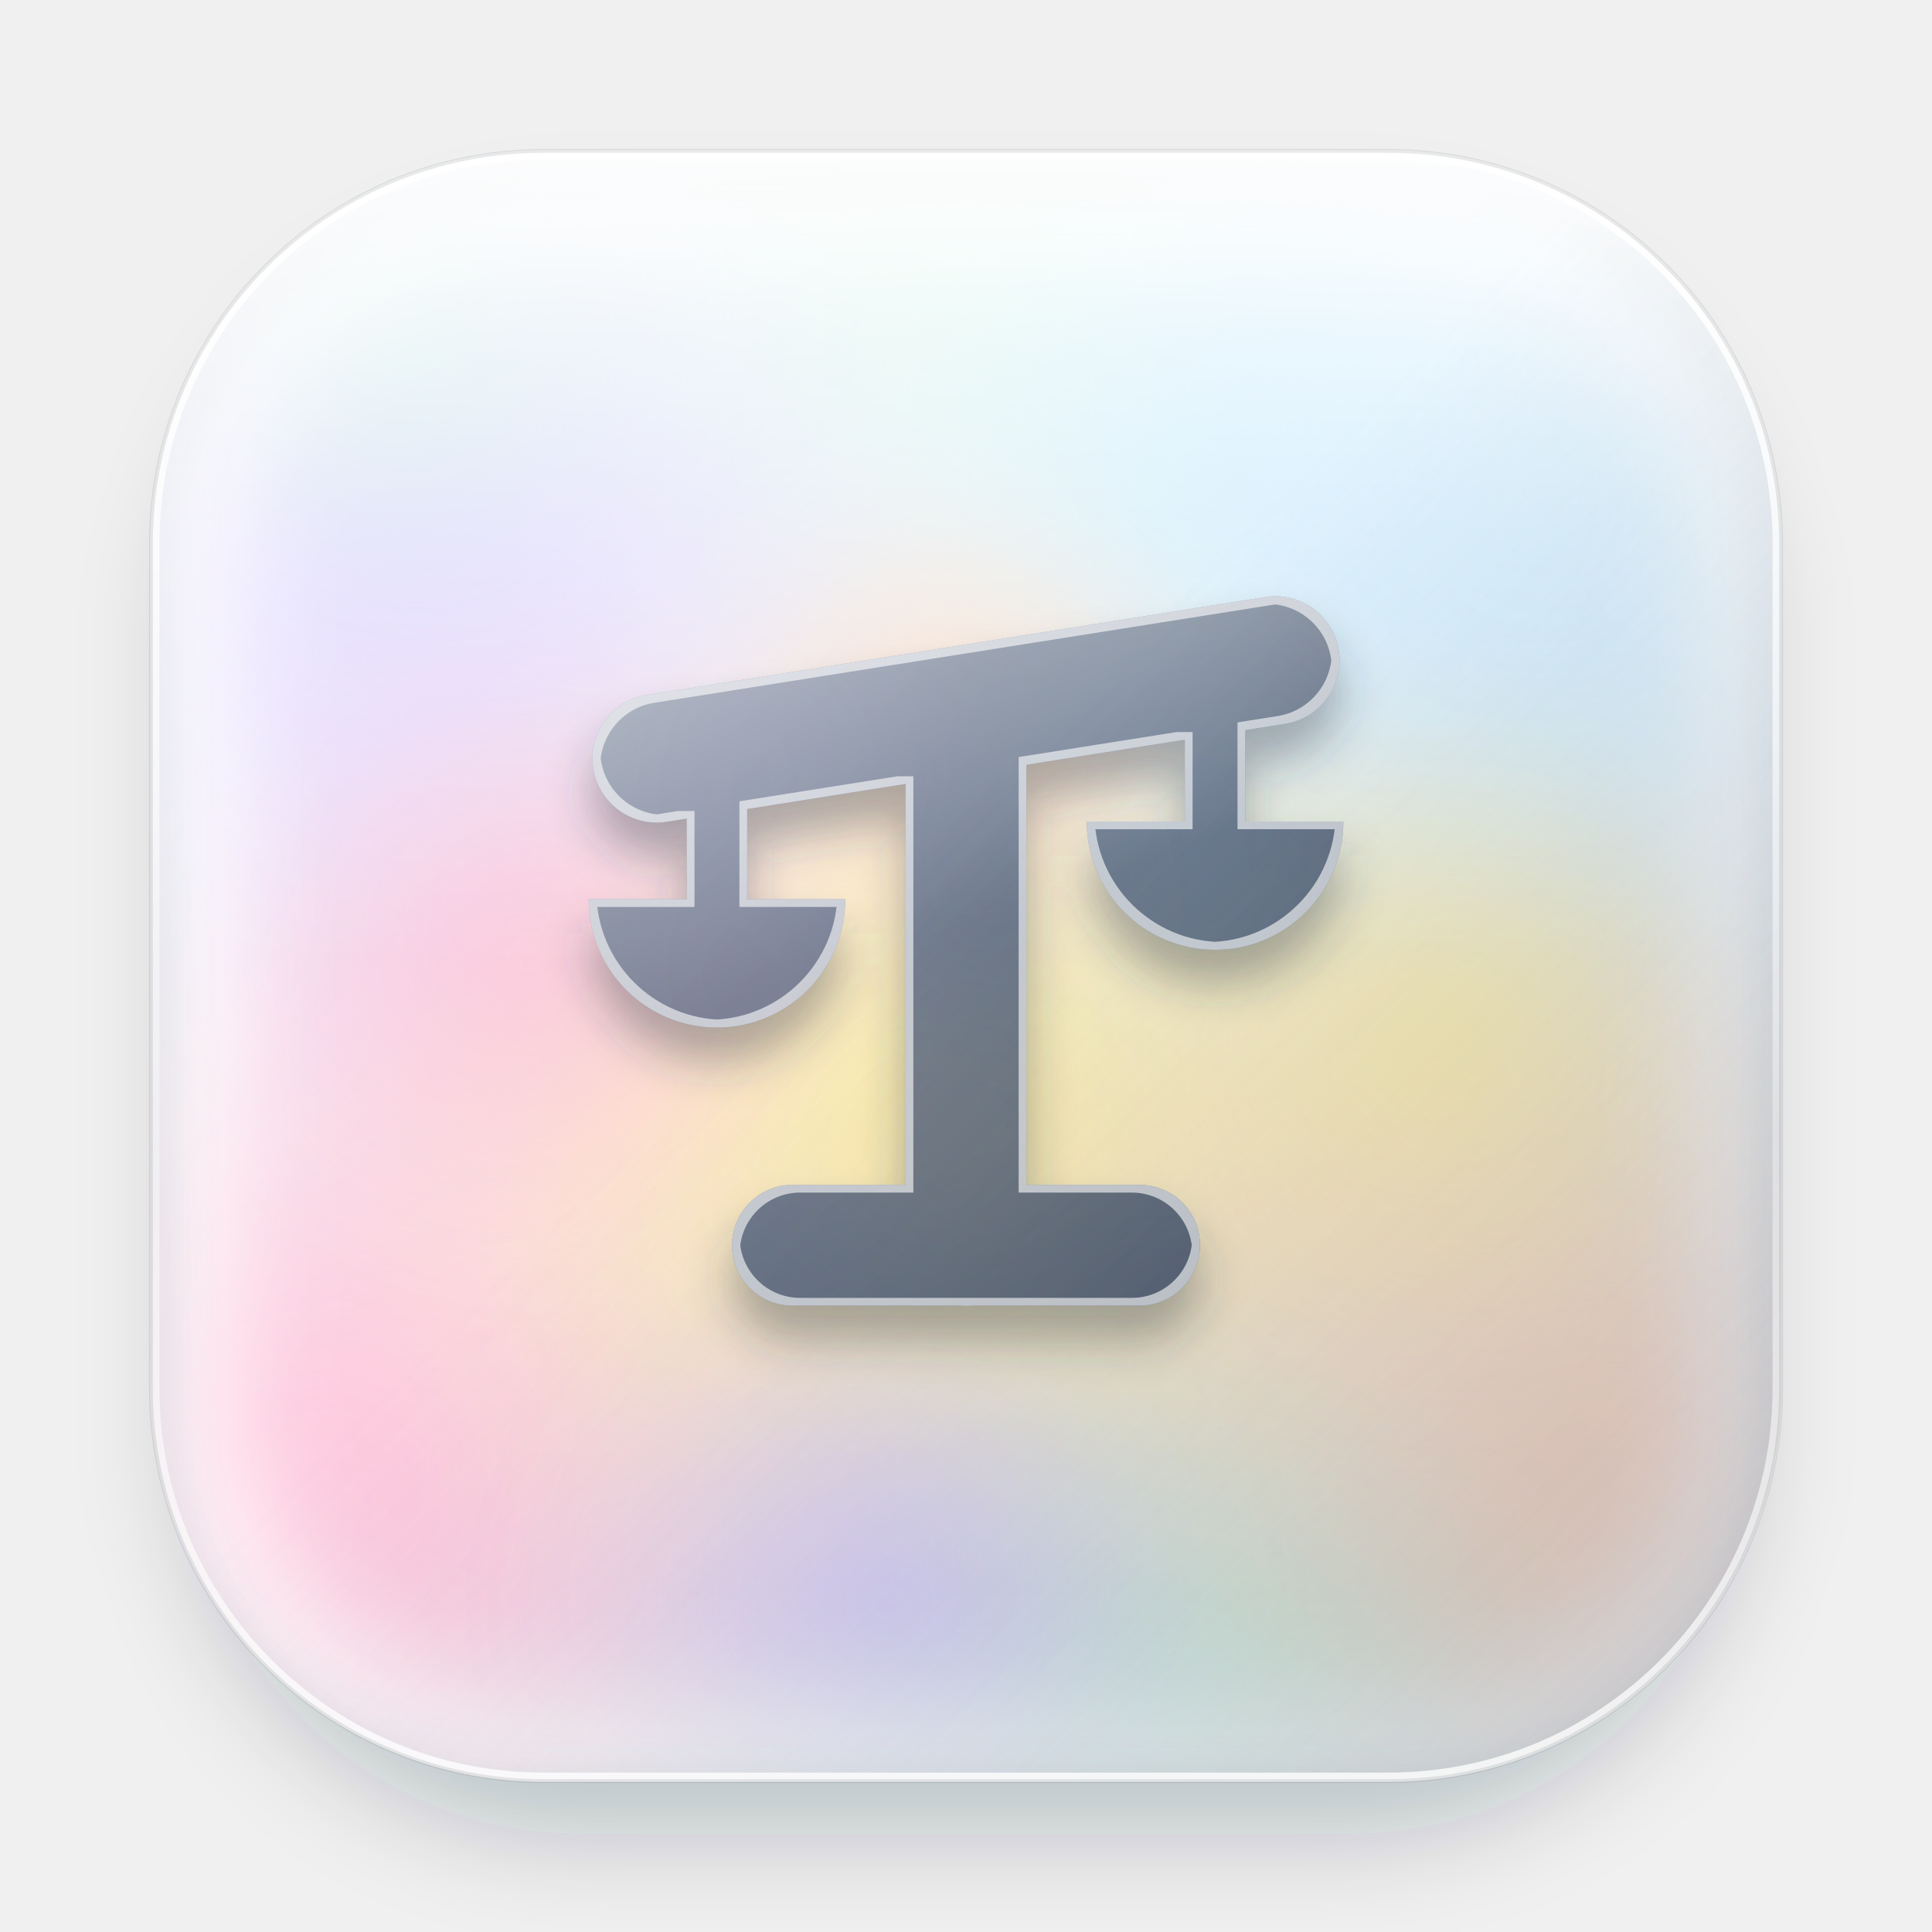
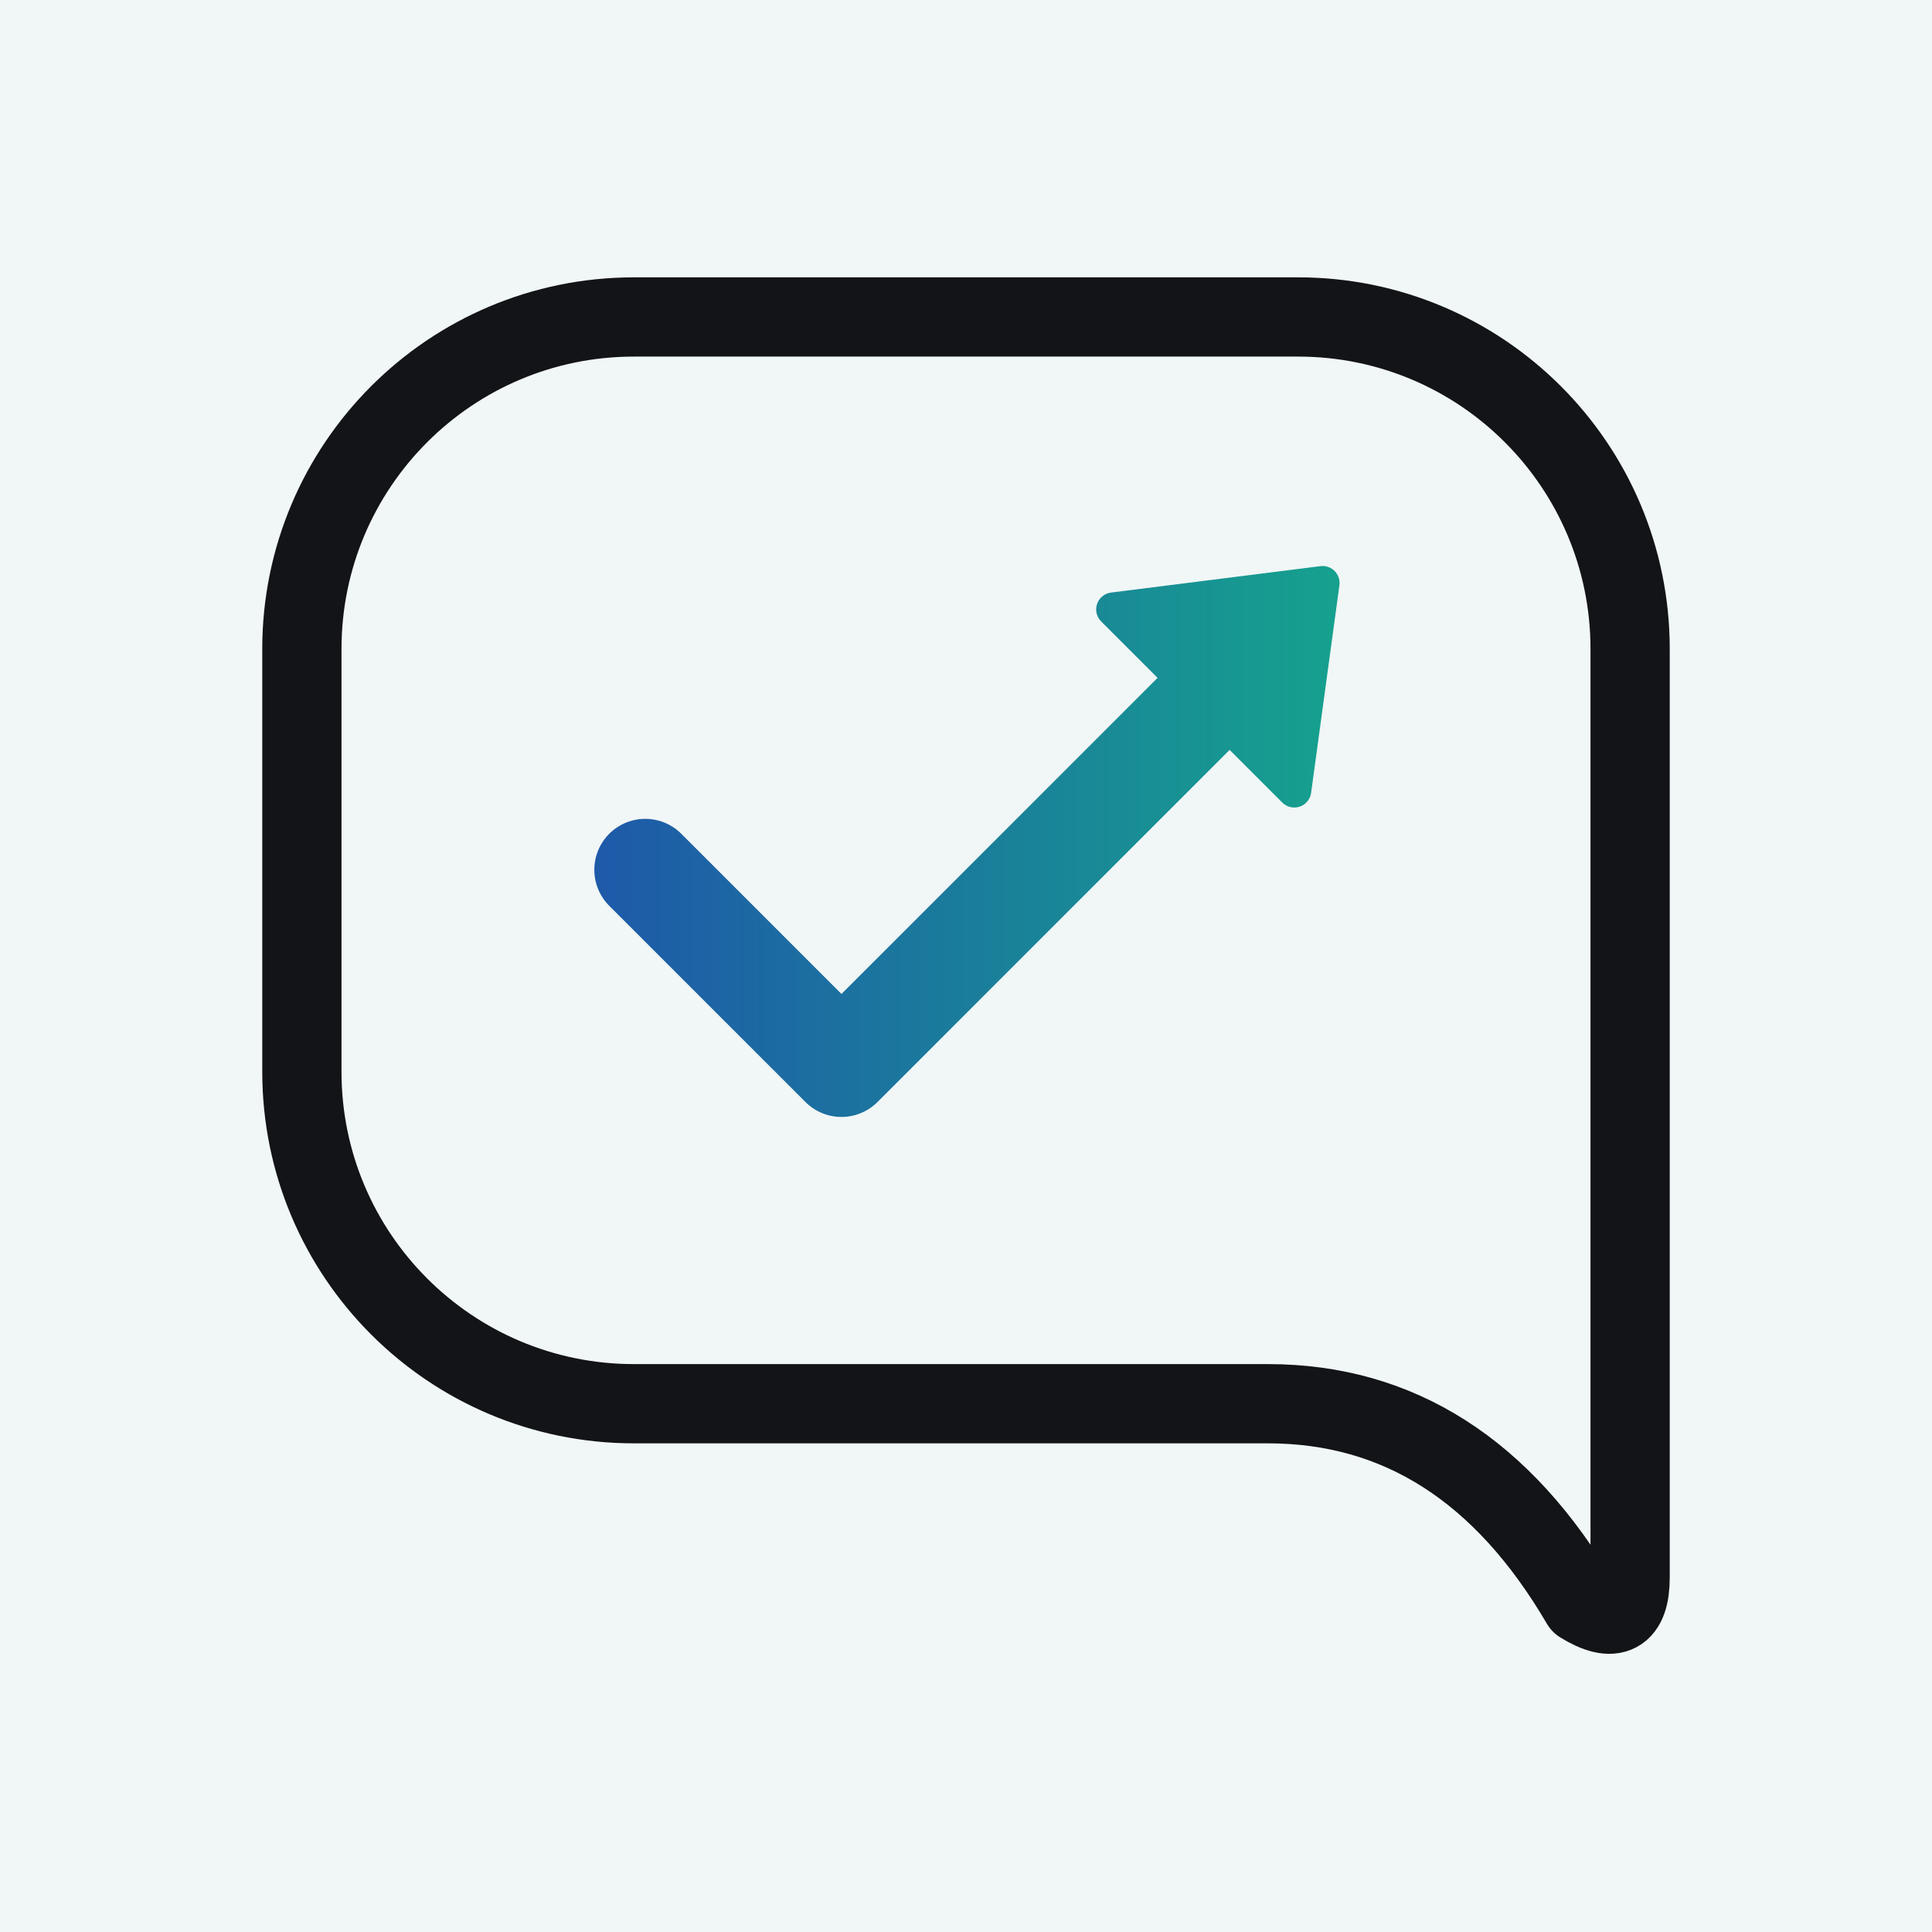
- <svg xmlns="http://www.w3.org/2000/svg" viewBox="0 0 512 512" width="512" height="512">
+ <svg xmlns="http://www.w3.org/2000/svg" viewBox="0 0 1024 1024" width="1024" height="1024">
  <defs>
-     <filter id="bl6" x="-40%" y="-40%" width="180%" height="180%">
-       <feGaussianBlur stdDeviation="6" />
-     </filter>
-     <filter id="bl14" x="-40%" y="-40%" width="180%" height="180%">
-       <feGaussianBlur stdDeviation="14" />
-     </filter>
-     <filter id="bl26" x="-40%" y="-40%" width="180%" height="180%">
-       <feGaussianBlur stdDeviation="26" />
-     </filter>
-     <filter id="inrim" x="-10%" y="-10%" width="120%" height="120%">
-       <feMorphology in="SourceAlpha" operator="erode" radius="2.5" result="e" />
-       <feComposite in="SourceGraphic" in2="e" operator="out" />
-     </filter>
-     <linearGradient id="gloss" gradientUnits="userSpaceOnUse" x1="0" y1="40" x2="0" y2="472">
-       <stop offset="0" stop-color="#fff" stop-opacity="0.9" />
-       <stop offset="0.22" stop-color="#fff" stop-opacity="0.45" />
-       <stop offset="0.5" stop-color="#fff" stop-opacity="0" />
+     <linearGradient id="t" x1="320" y1="0" x2="706" y2="0" gradientUnits="userSpaceOnUse">
+       <stop offset="0" stop-color="#1E5AA8" />
+       <stop offset="1" stop-color="#16A08E" />
    </linearGradient>
-     <linearGradient id="shade" gradientUnits="userSpaceOnUse" x1="40" y1="40" x2="472" y2="472">
-       <stop offset="0.45" stop-color="#6E7A8E" stop-opacity="0" />
-       <stop offset="1" stop-color="#6E7A8E" stop-opacity="0.35" />
-     </linearGradient>
-     <linearGradient id="rim" gradientUnits="userSpaceOnUse" x1="0" y1="40" x2="0" y2="472">
-       <stop offset="0" stop-color="#fff" stop-opacity="1" />
-       <stop offset="0.6" stop-color="#fff" stop-opacity="0.35" />
-       <stop offset="1" stop-color="#fff" stop-opacity="0.8" />
-     </linearGradient>
-     <linearGradient id="base" gradientUnits="userSpaceOnUse" x1="40" y1="40" x2="472" y2="472">
-       <stop offset="0" stop-color="#FBFBFD" />
-       <stop offset="1" stop-color="#E6E9F0" />
-     </linearGradient>
-     <linearGradient id="frost" gradientUnits="userSpaceOnUse" x1="40" y1="40" x2="472" y2="472">
-       <stop offset="0" stop-color="#FFFFFF" />
-       <stop offset="1" stop-color="#E9EDF3" />
-     </linearGradient>
-     <linearGradient id="gslate" gradientUnits="userSpaceOnUse" x1="156" y1="156" x2="356" y2="356">
-       <stop offset="0" stop-color="#7C8799" />
-       <stop offset="0.45" stop-color="#6E7A8E" />
-       <stop offset="1" stop-color="#5A6577" />
-     </linearGradient>
-     <linearGradient id="gshade" gradientUnits="userSpaceOnUse" x1="156" y1="156" x2="356" y2="356">
-       <stop offset="0.4" stop-color="#2F3948" stop-opacity="0" />
-       <stop offset="1" stop-color="#2F3948" stop-opacity="0.3" />
-     </linearGradient>
-     <linearGradient id="ggloss" gradientUnits="userSpaceOnUse" x1="156" y1="156" x2="226" y2="356">
-       <stop offset="0" stop-color="#fff" stop-opacity="0.5" />
-       <stop offset="0.55" stop-color="#fff" stop-opacity="0" />
-     </linearGradient>
-     <clipPath id="tc">
-       <rect x="40" y="40" width="432" height="432" rx="104" />
-     </clipPath>
-     <clipPath id="gc">
-       <rect x="240.0" y="180" width="32" height="166" rx="16.0" />
-       <rect x="194" y="314" width="124" height="32" rx="16.0" />
-       <rect x="182.0" y="198.3" width="16" height="46" rx="2" />
-       <path d="M 156 238.3 L 224 238.3 A 34 34 0 0 1 156 238.3 Z" />
-       <rect x="314.0" y="177.7" width="16" height="46" rx="2" />
-       <path d="M 288 217.7 L 356 217.7 A 34 34 0 0 1 288 217.7 Z" />
-       <rect x="156.0" y="171.0" width="200" height="34" rx="17.0" transform="rotate(-9 256 188)" />
-     </clipPath>
-     <radialGradient id="t_0" gradientUnits="userSpaceOnUse" cx="110" cy="120" r="175">
-       <stop offset="0" stop-color="#C9B6FF" stop-opacity="1.0" />
-       <stop offset="1" stop-color="#C9B6FF" stop-opacity="0" />
-     </radialGradient>
-     <radialGradient id="t_1" gradientUnits="userSpaceOnUse" cx="410" cy="130" r="185">
-       <stop offset="0" stop-color="#A9DFFF" stop-opacity="1.0" />
-       <stop offset="1" stop-color="#A9DFFF" stop-opacity="0" />
-     </radialGradient>
-     <radialGradient id="t_2" gradientUnits="userSpaceOnUse" cx="250" cy="50" r="125">
-       <stop offset="0" stop-color="#B3F0D8" stop-opacity="1.0" />
-       <stop offset="1" stop-color="#B3F0D8" stop-opacity="0" />
-     </radialGradient>
-     <radialGradient id="t_3" gradientUnits="userSpaceOnUse" cx="85" cy="400" r="185">
-       <stop offset="0" stop-color="#FFB3D1" stop-opacity="1.0" />
-       <stop offset="1" stop-color="#FFB3D1" stop-opacity="0" />
-     </radialGradient>
-     <radialGradient id="t_4" gradientUnits="userSpaceOnUse" cx="250" cy="300" r="150">
-       <stop offset="0" stop-color="#FFE98A" stop-opacity="1.0" />
-       <stop offset="1" stop-color="#FFE98A" stop-opacity="0" />
-     </radialGradient>
-     <radialGradient id="t_5" gradientUnits="userSpaceOnUse" cx="430" cy="400" r="190">
-       <stop offset="0" stop-color="#FFC9A8" stop-opacity="1.0" />
-       <stop offset="1" stop-color="#FFC9A8" stop-opacity="0" />
-     </radialGradient>
-     <radialGradient id="t_6" gradientUnits="userSpaceOnUse" cx="300" cy="475" r="130">
-       <stop offset="0" stop-color="#B3F0D8" stop-opacity="1.0" />
-       <stop offset="1" stop-color="#B3F0D8" stop-opacity="0" />
-     </radialGradient>
-     <radialGradient id="m_0" gradientUnits="userSpaceOnUse" cx="330" cy="105" r="90">
-       <stop offset="0" stop-color="#A9DFFF" stop-opacity="0.8" />
-       <stop offset="1" stop-color="#A9DFFF" stop-opacity="0" />
-     </radialGradient>
-     <radialGradient id="m_1" gradientUnits="userSpaceOnUse" cx="140" cy="250" r="85">
-       <stop offset="0" stop-color="#FFB3D1" stop-opacity="0.8" />
-       <stop offset="1" stop-color="#FFB3D1" stop-opacity="0" />
-     </radialGradient>
-     <radialGradient id="m_2" gradientUnits="userSpaceOnUse" cx="385" cy="275" r="95">
-       <stop offset="0" stop-color="#FFE98A" stop-opacity="0.8" />
-       <stop offset="1" stop-color="#FFE98A" stop-opacity="0" />
-     </radialGradient>
-     <radialGradient id="m_3" gradientUnits="userSpaceOnUse" cx="235" cy="425" r="90">
-       <stop offset="0" stop-color="#C9B6FF" stop-opacity="0.8" />
-       <stop offset="1" stop-color="#C9B6FF" stop-opacity="0" />
-     </radialGradient>
-     <radialGradient id="m_4" gradientUnits="userSpaceOnUse" cx="105" cy="85" r="80">
-       <stop offset="0" stop-color="#B3F0D8" stop-opacity="0.8" />
-       <stop offset="1" stop-color="#B3F0D8" stop-opacity="0" />
-     </radialGradient>
-     <radialGradient id="m_5" gradientUnits="userSpaceOnUse" cx="256" cy="195" r="70">
-       <stop offset="0" stop-color="#FFC9A8" stop-opacity="0.8" />
-       <stop offset="1" stop-color="#FFC9A8" stop-opacity="0" />
-     </radialGradient>
-     <radialGradient id="g_0" gradientUnits="userSpaceOnUse" cx="200" cy="200" r="80">
-       <stop offset="0" stop-color="#C9B6FF" stop-opacity="0.5" />
-       <stop offset="1" stop-color="#C9B6FF" stop-opacity="0" />
-     </radialGradient>
-     <radialGradient id="g_1" gradientUnits="userSpaceOnUse" cx="320" cy="210" r="70">
-       <stop offset="0" stop-color="#A9DFFF" stop-opacity="0.5" />
-       <stop offset="1" stop-color="#A9DFFF" stop-opacity="0" />
-     </radialGradient>
-     <radialGradient id="g_2" gradientUnits="userSpaceOnUse" cx="256" cy="300" r="70">
-       <stop offset="0" stop-color="#FFE98A" stop-opacity="0.5" />
-       <stop offset="1" stop-color="#FFE98A" stop-opacity="0" />
-     </radialGradient>
-     <radialGradient id="g_3" gradientUnits="userSpaceOnUse" cx="190" cy="270" r="60">
-       <stop offset="0" stop-color="#FFB3D1" stop-opacity="0.5" />
-       <stop offset="1" stop-color="#FFB3D1" stop-opacity="0" />
-     </radialGradient>
-     <radialGradient id="g_4" gradientUnits="userSpaceOnUse" cx="330" cy="280" r="60">
-       <stop offset="0" stop-color="#B3F0D8" stop-opacity="0.5" />
-       <stop offset="1" stop-color="#B3F0D8" stop-opacity="0" />
-     </radialGradient>
  </defs>
-   <rect x="50" y="64" width="412" height="422" rx="104" fill="#1B2230" fill-opacity="0.22" filter="url(#bl14)" />
-   <rect x="40" y="40" width="432" height="432" rx="104" fill="url(#base)" />
-   <g clip-path="url(#tc)" filter="url(#bl26)">
-     <circle cx="110" cy="120" r="175" fill="url(#t_0)" />
-     <circle cx="410" cy="130" r="185" fill="url(#t_1)" />
-     <circle cx="250" cy="50" r="125" fill="url(#t_2)" />
-     <circle cx="85" cy="400" r="185" fill="url(#t_3)" />
-     <circle cx="250" cy="300" r="150" fill="url(#t_4)" />
-     <circle cx="430" cy="400" r="190" fill="url(#t_5)" />
-     <circle cx="300" cy="475" r="130" fill="url(#t_6)" />
-   </g>
-   <g clip-path="url(#tc)" filter="url(#bl14)">
-     <circle cx="330" cy="105" r="90" fill="url(#m_0)" />
-     <circle cx="140" cy="250" r="85" fill="url(#m_1)" />
-     <circle cx="385" cy="275" r="95" fill="url(#m_2)" />
-     <circle cx="235" cy="425" r="90" fill="url(#m_3)" />
-     <circle cx="105" cy="85" r="80" fill="url(#m_4)" />
-     <circle cx="256" cy="195" r="70" fill="url(#m_5)" />
-   </g>
-   <rect x="40" y="40" width="432" height="432" rx="104" fill="#fff" fill-opacity="0.18" />
-   <g clip-path="url(#tc)">
-     <rect x="40" y="40" width="432" height="432" rx="104" fill="none" stroke="#fff" stroke-opacity="0.75" stroke-width="44" filter="url(#bl14)" />
-   </g>
-   <g clip-path="url(#tc)">
-     <rect x="40" y="40" width="432" height="432" rx="104" fill="none" stroke="#6E7A8E" stroke-opacity="0.18" stroke-width="12" filter="url(#bl6)" transform="translate(0 6)" />
-   </g>
-   <rect x="40" y="40" width="432" height="432" rx="104" fill="url(#gloss)" clip-path="url(#tc)" />
-   <rect x="40" y="40" width="432" height="432" rx="104" fill="url(#shade)" clip-path="url(#tc)" />
-   <rect x="41" y="41" width="430" height="430" rx="103" fill="none" stroke="url(#rim)" stroke-width="2.5" />
-   <rect x="40" y="40" width="432" height="432" rx="104" fill="none" stroke="#1B2230" stroke-opacity="0.1" stroke-width="1" />
-   <g transform="translate(0 9)" filter="url(#bl6)">
-     <g fill="#2F3948" opacity="0.38">
-       <rect x="240.0" y="180" width="32" height="166" rx="16.0" />
-       <rect x="194" y="314" width="124" height="32" rx="16.0" />
-       <rect x="182.0" y="198.3" width="16" height="46" rx="2" />
-       <path d="M 156 238.3 L 224 238.3 A 34 34 0 0 1 156 238.3 Z" />
-       <rect x="314.0" y="177.7" width="16" height="46" rx="2" />
-       <path d="M 288 217.7 L 356 217.7 A 34 34 0 0 1 288 217.7 Z" />
-       <rect x="156.0" y="171.0" width="200" height="34" rx="17.0" transform="rotate(-9 256 188)" />
-     </g>
-   </g>
-   <g clip-path="url(#gc)">
-     <rect x="120" y="120" width="272" height="272" fill="url(#gslate)" />
-     <g filter="url(#bl14)" opacity="0.22">
-       <circle cx="200" cy="200" r="80" fill="url(#g_0)" />
-       <circle cx="320" cy="210" r="70" fill="url(#g_1)" />
-       <circle cx="256" cy="300" r="70" fill="url(#g_2)" />
-       <circle cx="190" cy="270" r="60" fill="url(#g_3)" />
-       <circle cx="330" cy="280" r="60" fill="url(#g_4)" />
-     </g>
-     <rect x="120" y="120" width="272" height="272" fill="url(#gshade)" />
-     <rect x="120" y="120" width="272" height="272" fill="url(#ggloss)" />
-   </g>
-   <g filter="url(#inrim)" opacity="0.6">
-     <g fill="#fff">
-       <rect x="240.0" y="180" width="32" height="166" rx="16.0" />
-       <rect x="194" y="314" width="124" height="32" rx="16.0" />
-       <rect x="182.0" y="198.3" width="16" height="46" rx="2" />
-       <path d="M 156 238.3 L 224 238.3 A 34 34 0 0 1 156 238.3 Z" />
-       <rect x="314.0" y="177.7" width="16" height="46" rx="2" />
-       <path d="M 288 217.7 L 356 217.7 A 34 34 0 0 1 288 217.7 Z" />
-       <rect x="156.0" y="171.0" width="200" height="34" rx="17.0" transform="rotate(-9 256 188)" />
-     </g>
+   <rect width="1024" height="1024" fill="#F1F6F6" />
+   <path d="M 336 168 H 688 A 176 176 0 0 1 864 344 V 836 Q 864 866 838 850 Q 776 744 672 744 H 336 A 176 176 0 0 1 160 568 V 344 A 176 176 0 0 1 336 168 Z" fill="none" stroke="#121417" stroke-width="42" stroke-linejoin="round" />
+   <g fill="url(#t)" stroke="url(#t)">
+     <polyline points="342,461 446,565 654,357" fill="none" stroke-width="54" stroke-linecap="round" stroke-linejoin="round" />
+     <polygon points="701,309 686,419 590,323" stroke-width="18" stroke-linejoin="round" />
  </g>
</svg>
